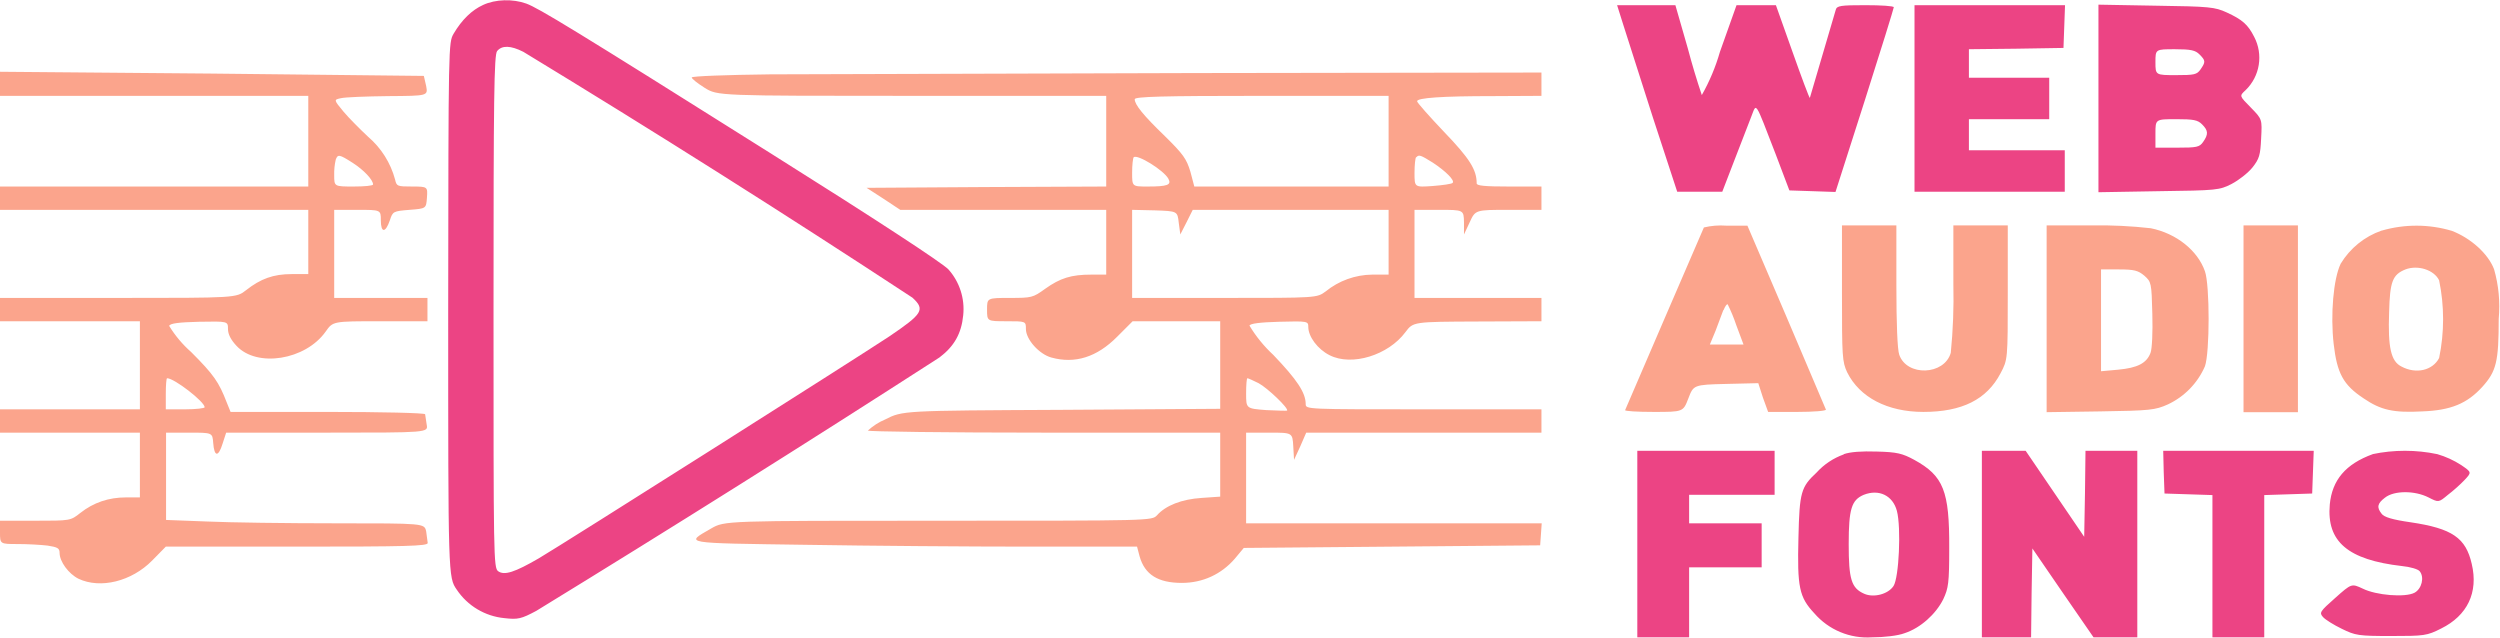
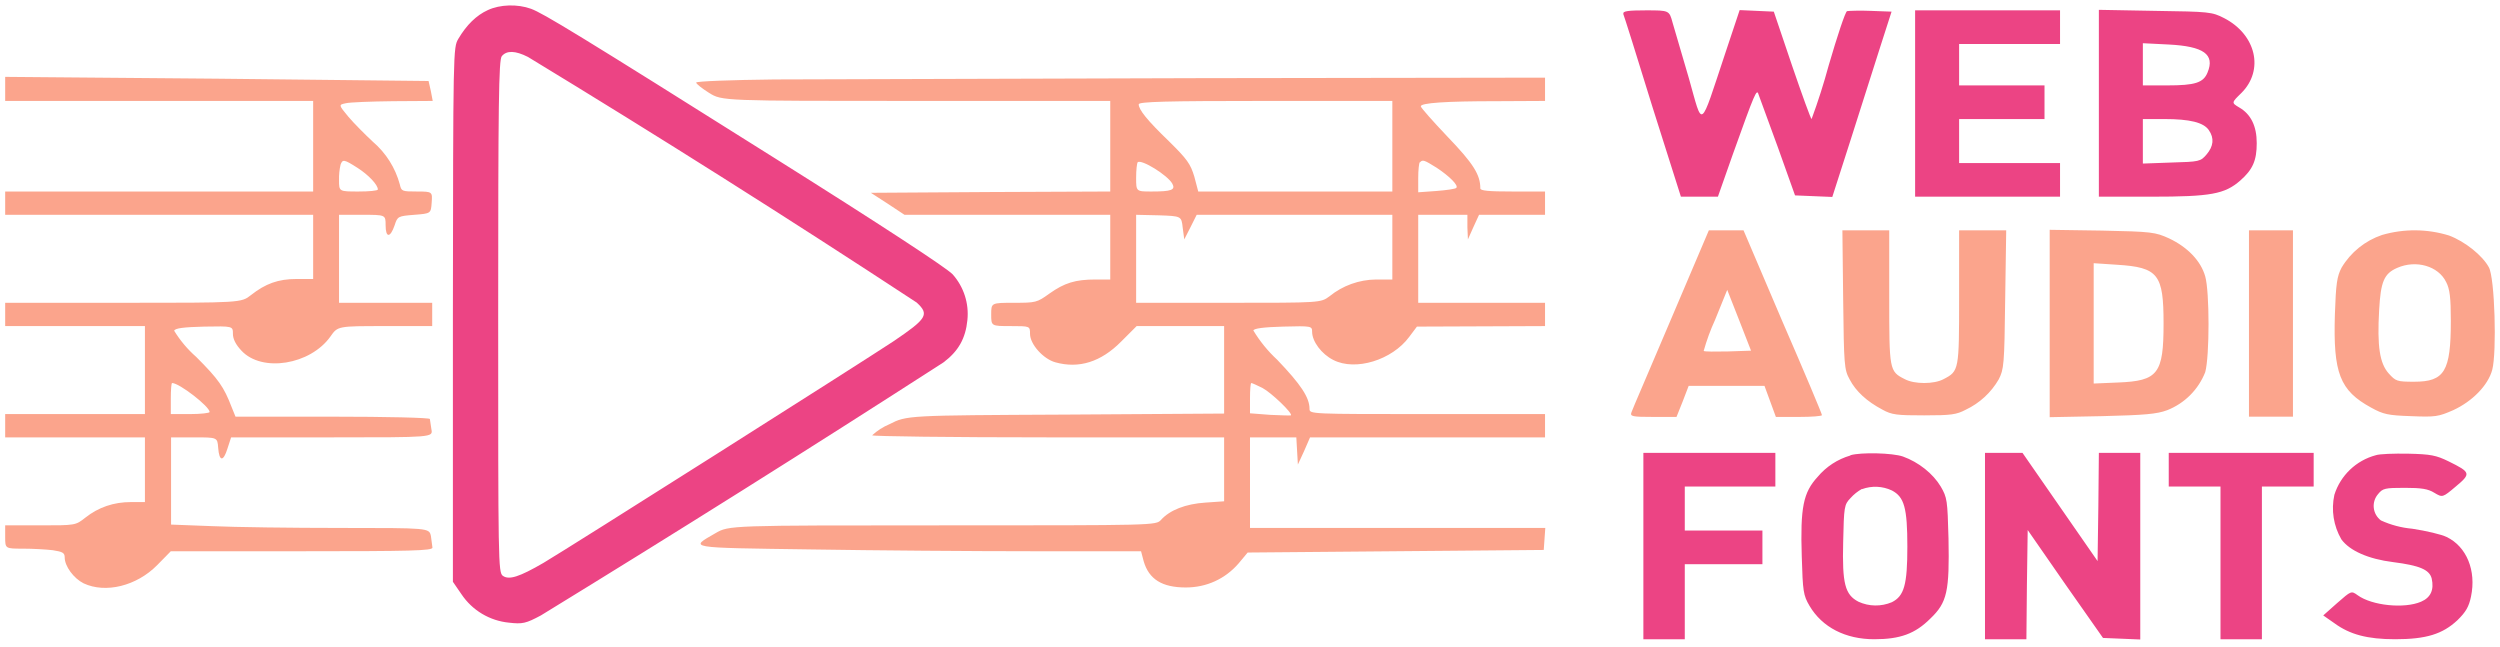
- <svg xmlns="http://www.w3.org/2000/svg" viewBox="0 0 965 246">
-   <path fill="#ec4484" fill-rule="evenodd" d="M186.5 1.9q-6.6 3-11.4 11.1c-2 3.5-2 3.7-2.1 106.6 0 103.2 0 103.2 3.3 108a25 25 0 0 0 18.4 11c5.2.6 6.5.3 12.3-2.8A8065 8065 0 0 0 362.6 138c5.7-4.3 8.5-9.2 9.2-16.3a23 23 0 0 0-5.7-17.7c-2.2-2.4-28-19.3-68.6-44.8C220.9 11 208 3.2 203.2 1.4c-5.2-1.9-12-1.7-16.7.5m440 7.4 11.5 36 9.4 28.7h17.4l4.7-12.2L676 45c2.1-5.3 1.2-6.7 9.4 14.5l5.3 14 9 .3 8.8.3 11.3-35.3C726 19.4 731 3.2 731 2.8c0-.5-5-.8-11-.8-9.5 0-11 .2-11.4 1.8l-10 34c-.2.1-3.2-7.9-6.7-17.8l-6.4-18h-15.2l-6.4 18a77 77 0 0 1-7 16.7 283 283 0 0 1-5.4-18L646.7 2h-22.5zM739 38v36h58V58h-37V46h31V30h-31V19l18.3-.2 18.2-.3.3-8.2.3-8.3H739zm71 0v36.2l23.3-.4c22.5-.3 23.4-.4 28.1-2.8 2.7-1.4 6.3-4.2 8-6.3 2.7-3.4 3.1-4.8 3.4-11.3.4-7.4.4-7.4-4-11.9s-4.5-4.4-2-6.7a17.4 17.4 0 0 0 3.3-20.6c-2.4-4.7-4.5-6.6-10.6-9.4-4.6-2.1-6.6-2.3-27.2-2.6L810 1.8zM191.9 19.7c-1.2 1.3-1.4 18.2-1.4 100.5 0 94.9 0 99 1.8 100.3 2.4 1.7 6.4.4 15.7-5 10.3-6.1 122.2-77 135.2-85.6 13-8.8 14-10.4 9-15A5081 5081 0 0 0 202 20q-7.3-3.7-10.1-.3M832 24c0 5 0 5 8 5 7 0 8-.2 9.4-2.2 2-2.9 2-3.4-.4-5.8-1.6-1.6-3.3-2-9.5-2-7.5 0-7.5 0-7.5 5m0 27.5V57h8.4c7.6 0 8.6-.2 10-2.2 2.1-3 2-4.4-.4-6.8-1.7-1.7-3.3-2-10-2-8 0-8 0-8 5.5M632 210v36h20v-27h28v-17h-28v-11h33v-17h-53zm79.7-34.6a26 26 0 0 0-10.5 7c-6 5.6-6.6 7.5-7 25.1-.5 19.2.3 23 6.1 29.2a27 27 0 0 0 22.3 9.3c4.7 0 10-.6 12.6-1.6 6.1-2 12-7.3 14.9-13.1 2-4.3 2.3-6.2 2.3-19.8.1-22-2.2-27.8-13.5-34-4.6-2.5-6.7-3-14.4-3.2q-9-.3-12.8 1M765 210v36h19l.2-17.1.3-17.2 11.8 17.2 11.8 17.1H825v-72h-20l-.2 16.6-.3 16.6-11.3-16.6-11.3-16.6H765zm70.2-27.7.3 8.2 9.3.3 9.2.3V246h20v-54.9l9.3-.3 9.2-.3.3-8.2.3-8.3H835zm80.7-7c-10.5 3.8-15.7 10-16.6 19.4-1.3 14.4 7 21.4 27.9 23.8 3.1.3 6.2 1.2 6.8 2 1.9 2.3.8 6.8-2 8.3-3.6 1.9-14.8 1-20-1.6-4.3-2-4.3-2-10.6 3.6-6 5.3-6.2 5.7-4.7 7.4.9 1 4.1 3 7.2 4.5 5.3 2.6 6.4 2.8 19.1 2.8s13.8-.1 19.3-2.9c10.1-5 14.4-13.9 11.8-24.9-2.3-10.1-7.5-13.7-23.6-16.1-7-1-10.3-2-11.2-3.3-2-2.5-1.6-4 1.3-6.2 3.5-2.8 11.5-2.8 16.8-.1 3.9 2 3.9 2 7.5-1 2-1.5 4.9-4.1 6.4-5.7 2.8-3 2.8-3-1.3-5.8a35 35 0 0 0-9.2-4.2 61 61 0 0 0-25 0M719.4 191c-4.7 2-5.8 5.4-5.8 19s1 17 6 19.2c3.6 1.6 9.2.2 11.3-3s3-22.5 1.3-29c-1.6-6-7-8.5-12.8-6.2" />
-   <path fill="#fba48c" fill-rule="evenodd" d="M0 32.3V37h119v35H0v9h119v24.8h-6.4c-7.1 0-12 1.8-17.6 6.2-3.8 3-3.8 3-49.4 3H0v9h54v34H0v9h54v25h-5.4q-10 0-17.6 6c-3.8 3-3.8 3-17.4 3H0v4.5c0 4.5 0 4.5 6.9 4.5 3.7 0 9 .3 11.5.6 3.8.6 4.6 1 4.6 2.8 0 3.4 3.5 8.1 7.3 10 8.5 4 20.5 1 28.4-7L64 211h50.6c42.2 0 50.5-.2 50.5-1.4l-.6-4.5c-.7-3.1-.7-3.1-34.8-3.1-18.7 0-41.2-.3-49.8-.7l-15.8-.6V167h9c8.9 0 8.9 0 9.2 4 .4 5.4 2 5.5 3.6.3l1.4-4.3h39c39 0 39 0 38.4-3.1l-.6-4c0-.5-16.8-.9-37.6-.9H89l-1.5-3.7c-3-7.8-5-10.7-13.7-19.4a44 44 0 0 1-8.5-10.1c.3-1 3.8-1.4 11.6-1.6C88 124 88 124 88 127q0 3 3.3 6.5c7.9 8.5 26.6 5.5 34.4-5.5 2.8-4 2.8-4 21-4H165v-9h-36V81h9c9 0 9 0 9 4 0 5 1.8 5 3.5 0 1.1-3.4 1.3-3.5 7.6-4 6.4-.5 6.4-.5 6.7-4.7s.3-4.3-5.7-4.3c-5.8 0-6-.1-6.6-2.7a33 33 0 0 0-10.4-16.5c-3-2.8-7.3-7.1-9.5-9.7-3.8-4.6-3.8-4.6-1-5.2 1.6-.4 9.8-.7 18.3-.8 15.3-.1 15.3-.1 14.6-3.9l-.9-3.9-81.9-.9L0 27.7zm297.3-3.6c-17 .2-30.3.7-30.3 1.2s2.3 2.3 5 4c5 3.1 5 3.1 80 3.1h75v35l-46.2.2-46.3.3 6.5 4.2 6.5 4.3H427v25h-5.7c-7.8 0-12 1.3-17.9 5.5-4.7 3.4-5.2 3.5-13.6 3.5-8.8 0-8.8 0-8.8 4.5s0 4.5 7.5 4.5 7.5 0 7.5 3c0 4 5.1 9.7 9.8 11q13.7 3.8 25.4-8l6-6H471v33.8l-61.3.4c-61.3.3-61.3.3-68 3.7a23 23 0 0 0-6.7 4.3c0 .4 30.6.8 68 .8h68v24.7l-7.2.5c-7.7.5-13.8 2.9-17.2 6.7-2 2.1-2 2.1-84.4 2.1s-82.5 0-87.7 3c-10.2 5.9-11.7 5.6 36.8 6.3 24.3.4 63 .7 86 .7h41.6l1 3.8c2 7 7.1 10.2 16.3 10.2 8 0 15.2-3.3 20.4-9.3l3.5-4.2 57.2-.5 57.2-.5.3-4.2.3-4.3H481v-35h9c8.9 0 8.9 0 9.2 5.3l.3 5.2 2.4-5.2 2.3-5.3H595v-9h-45.5c-45 0-45.5 0-45.5-2 0-4.4-3.3-9.4-12.5-19a52 52 0 0 1-9.2-11.3q.3-1.2 11.5-1.5c11-.3 11.2-.2 11.2 2 0 3.7 3.6 8.6 8.2 10.9 8.6 4.4 22.7 0 29.3-8.9 3-4 3-4 27.8-4.1l24.7-.1v-9h-49V81h9.5c9.5 0 9.5 0 9.6 4.8v4.7l2.2-4.7c2.2-4.8 2.2-4.8 15-4.8H595v-9h-12.5c-9.3 0-12.5-.3-12.5-1.2 0-5.3-2.7-9.6-12.6-19.9-5.7-6-10.4-11.3-10.4-11.8q-.2-2 29.3-2L595 37v-9l-133.7.2zM438 38.3c0 2.1 3.3 6.2 11.7 14.3 7 6.9 8.3 8.7 9.8 13.7L461 72h75V37h-49c-38.5 0-49 .3-49 1.3M129.6 61.6a24 24 0 0 0-.6 6c0 4.4 0 4.4 7.5 4.4 4.1 0 7.5-.3 7.5-.8 0-1.8-3.6-5.6-7.8-8.3-5.3-3.4-5.8-3.4-6.6-1.3m308-.9c-.3.4-.6 3-.6 6 0 5.3 0 5.3 6 5.3 7.6 0 9.3-.6 8-3-1.8-3.3-12-9.6-13.4-8.3m109 0c-.3.3-.6 3-.6 6.1 0 5.5 0 5.5 7 5 3.9-.3 7.4-.8 7.7-1.2 1-.9-2.6-4.5-7.6-7.8-4.8-3-5.4-3.2-6.4-2.1M437 98v17h35.7c35.6 0 35.6 0 39-2.5a29 29 0 0 1 18-6.5h6.3V81h-75.6l-2.4 4.8-2.4 4.7-.6-4.5c-.5-4.5-.5-4.5-9.2-4.8L437 81zm220.7-10.2L642.5 123l-15.2 35.3c-.2.4 4.7.7 11 .7 11.4 0 11.4 0 13.4-5.2s2-5.3 14.5-5.6l12.5-.3 1.8 5.6 2 5.5h11.3c6.2 0 11.2-.4 11-.9l-15.3-36-15-35h-8.2a28 28 0 0 0-8.6.7m53.3 25.4c0 24.5.1 26.4 2 30.5 4.8 9.7 15.6 15.3 29.4 15.3 15 0 24.5-4.8 29.8-14.9 2.8-5.3 2.8-5.3 2.8-31.2V87h-21v22.8a215 215 0 0 1-1 26.4c-2.5 8.7-17 9.2-19.9.7-.7-2-1.1-12-1.1-26.5V87h-21zm79 9.9v36l20.8-.3c19.1-.3 21.1-.5 26-2.7a29 29 0 0 0 14.3-14.7c1.9-5.3 1.9-31.4 0-36.7-2.8-8-11-14.6-20.9-16.6a178 178 0 0 0-22.7-1.1H790zm76 0v36h21V87h-21zM919.3 89a30 30 0 0 0-15.8 12.8c-2.8 5.8-4 19.7-2.7 31s3.7 15.8 11.6 21c6.6 4.5 11.5 5.6 22.6 5 11-.4 17.3-3 23.2-9.5 5.4-6 6.3-9.7 6.3-26.2a52 52 0 0 0-1.8-19.2c-2.3-6-9-12-16.3-14.8a48 48 0 0 0-27-.1m9.1 15c-5 2-6 4.7-6.3 16.5-.5 13.7.7 19 4.8 21 5.6 3 12 1.5 14.5-3.3a74 74 0 0 0 0-30c-2-4.1-8.3-6-13-4.2M811 123.6v19.7l6.6-.6c7.5-.7 11-2.5 12.5-6.5.6-1.5.9-8.1.7-15-.3-12.1-.4-12.4-3.1-14.8-2.4-2-3.9-2.4-9.8-2.4H811zm-145.8-3.9-3 8-2.2 5.3h13l-2.8-7.5a63 63 0 0 0-3.3-8c-.3-.3-1 .7-1.6 2.2M64 152v6h7.5c4.1 0 7.5-.4 7.5-.8 0-2.1-11.7-11.2-14.5-11.2-.3 0-.5 2.7-.5 6m417-.1c0 5.8 0 5.8 7.8 6.4 4.2.2 7.8.3 8 .2.8-.8-7.6-8.8-11-10.6-2-1-4-1.9-4.3-1.9s-.5 2.6-.5 5.9" />
+ <svg xmlns="http://www.w3.org/2000/svg" viewBox="0 0 966 250">
+   <path fill="#ec4484" fill-rule="evenodd" d="M188.5 3.9q-6.6 3-11.4 11.1c-2 3.5-2 3.7-2.1 106.6v103.2l3.3 4.8a25 25 0 0 0 18.4 11c5.2.6 6.5.3 12.3-2.8A8065 8065 0 0 0 364.6 140c5.7-4.3 8.5-9.2 9.2-16.3a23 23 0 0 0-5.7-17.7c-2.2-2.4-28-19.3-68.6-44.8C222.9 13 210 5.2 205.2 3.4c-5.2-1.9-12-1.7-16.7.5m438.7 1.4c.3.6 5.4 16.8 11.3 36l11 34.7h14.3l5.7-16.2c8.6-24 9.3-25.7 10-23.3L687 57l6.6 18.5 7.2.3 7.2.3 7-21.8 11.4-35.8 4.5-14-8-.3c-4.5-.2-8.6 0-9.2.1-.7.3-3.8 9.7-7.1 21A245 245 0 0 1 700 46c-.3 0-3.7-9.4-7.6-20.8l-7-20.7-6.6-.3-6.6-.3-5.6 16.8c-10 30-8.5 29-14 9.6l-6.3-21.5C645 4 645 4 636 4c-6.9 0-9 .3-8.7 1.3M740 40v36h56V63h-39V46h33V33h-33V17h39V4h-56zm71-.1V76h20.3c23 0 28.3-1 34.3-6.2 4.9-4.3 6.4-7.8 6.4-14.5q0-9.9-6.8-13.8c-3-1.8-3-1.8.9-5.6 8.8-8.8 5.7-22.5-6.7-28.9-4.7-2.4-5.7-2.5-26.6-2.8L811 3.8zm17-15V33h9.5c10.6 0 13.9-1 15.5-5 2.9-7-1.5-10.1-15-10.8l-10-.5zm-634.1-3.2c-1.2 1.3-1.4 18.2-1.4 100.5 0 94.9 0 99 1.8 100.3 2.4 1.7 6.4.4 15.7-5 10.3-6.1 122.2-77 135.2-85.6 13-8.8 14-10.4 9-15A5081 5081 0 0 0 204 22q-7.3-3.7-10.1-.3m634.1 33v8.5l11.1-.4c10.7-.3 11.2-.4 13.5-3.1q4.1-4.8.9-9.4c-2-3-7.4-4.3-17.2-4.3H828zM635 211v36h16v-29h30v-13h-30v-17h35v-13h-51zm80-35a26 26 0 0 0-12.7 8.3c-5.5 6-6.7 11.7-6.1 30.7.4 13.6.6 15 3 19.1 4.9 8.3 13.9 12.9 25 12.9 10 0 15.8-2.1 21.7-8 6.5-6.2 7.4-10.5 7-31-.4-14.7-.5-15.7-3-20-3-5-8.5-9.4-14.6-11.6-4-1.4-16.2-1.7-20.3-.5m52 35.1v36h16l.2-21.1.3-21.1 14.5 20.9 14.6 20.8 7.2.3 7.2.3V175h-16l-.2 20.9-.3 20.9-14.5-20.9-14.5-20.9H767zm71-29.5v6.5h20v59h16v-59h20v-13h-56zm80-5.6a23 23 0 0 0-16 15.3 24 24 0 0 0 2.7 17.2c3.2 4.4 10.4 7.6 20 8.8 10.2 1.3 14 2.9 14.9 6.3q1.5 6.6-4.1 9c-6.5 2.8-19 1.5-24.5-2.5-2.5-1.8-2.5-1.7-7.9 3l-5.4 4.8 4.3 3c6 4.4 12.8 6.2 23.5 6.2 12 0 18.3-2 24-7.3 3.3-3.2 4.5-5.3 5.3-9.2 2.1-10-1.7-19.3-9.4-23-2-1-8-2.4-13.3-3.2a37 37 0 0 1-12.1-3.2 7 7 0 0 1-1.1-10.2c1.8-2.2 2.6-2.4 10.3-2.4 6.4 0 9 .4 11.4 1.9 3.2 1.9 3.2 1.9 8.3-2.4 6-5 5.8-5.5-2.7-9.7-4.9-2.4-7-2.8-15.7-3-5.5-.1-11.1.1-12.5.6m-198.5 13a17 17 0 0 0-4.5 3.6c-2.4 2.5-2.5 3.3-2.8 17-.4 16 .7 20.3 5.9 23a16 16 0 0 0 12.9.2c4.8-2.4 6-6.8 6-21.5 0-15-1.2-19.2-6-21.7a15 15 0 0 0-11.5-.5" />
+   <path fill="#fba48c" fill-rule="evenodd" d="M2 34.3V39h119v35H2v9h119v24.8h-6.4c-7.1 0-12 1.8-17.6 6.2-3.8 3-3.8 3-49.4 3H2v9h54v34H2v9h54v25h-5.4q-10 0-17.6 6c-3.8 3-3.8 3-17.4 3H2v4.5c0 4.5 0 4.5 6.9 4.5 3.7 0 9 .3 11.5.6 3.8.6 4.6 1 4.6 2.8 0 3.4 3.5 8.1 7.3 10 8.5 4 20.5 1 28.4-7L66 213h50.6c42.2 0 50.5-.2 50.5-1.4l-.6-4.5c-.7-3.1-.7-3.1-34.8-3.1-18.7 0-41.2-.3-49.8-.7l-15.8-.6V169h9c8.9 0 8.9 0 9.2 4 .4 5.4 2 5.5 3.6.3l1.4-4.3h39c39 0 39 0 38.4-3.1l-.6-4c0-.5-16.8-.9-37.6-.9H91l-1.5-3.7c-3-7.8-5-10.7-13.7-19.4a44 44 0 0 1-8.5-10.1c.3-1 3.8-1.4 11.6-1.6C90 126 90 126 90 129q0 3 3.3 6.5c7.9 8.5 26.6 5.5 34.4-5.5 2.8-4 2.8-4 21-4H167v-9h-36V83h9c9 0 9 0 9 4 0 5 1.8 5 3.5 0 1.1-3.4 1.3-3.5 7.6-4 6.4-.5 6.4-.5 6.7-4.7s.3-4.3-5.7-4.3c-5.8 0-6-.1-6.6-2.7a33 33 0 0 0-10.4-16.5c-3-2.8-7.3-7.1-9.5-9.7-3.8-4.6-3.8-4.6-1-5.2 1.6-.4 9.8-.7 18.3-.8l15.3-.1-.7-3.7-.9-4-81.9-.9L2 29.7zm297.3-3.6c-17 .2-30.3.7-30.3 1.2s2.3 2.3 5 4c5 3.1 5 3.1 80 3.1h75v35l-46.2.2-46.3.3 6.5 4.2 6.5 4.3H429v25h-5.7c-7.8 0-12 1.3-17.9 5.5-4.7 3.4-5.2 3.5-13.6 3.5-8.8 0-8.8 0-8.8 4.5s0 4.5 7.5 4.5 7.5 0 7.5 3c0 4 5.1 9.7 9.8 11q13.7 3.8 25.4-8l6-6H473v33.8l-61.3.4c-61.3.3-61.3.3-68 3.7a23 23 0 0 0-6.7 4.3c0 .4 30.6.8 68 .8h68v24.7l-7.2.5c-7.7.5-13.8 2.9-17.2 6.7-2 2.1-2 2.1-84.4 2.1s-82.5 0-87.7 3c-10.2 5.9-11.7 5.6 36.8 6.3 24.3.4 63 .7 86 .7h41.6l1 3.8c2 7 7.1 10.2 16.3 10.2 8 0 15.2-3.3 20.4-9.3l3.5-4.2 57.2-.5 57.2-.5.3-4.2.3-4.3H483v-35h17.9l.3 5.3.3 5.2 2.4-5.2 2.3-5.3H597v-9h-45.5c-45 0-45.5 0-45.5-2 0-4.4-3.3-9.4-12.5-19a52 52 0 0 1-9.2-11.3q.3-1.2 11.5-1.5c11-.3 11.2-.2 11.2 2 0 3.7 3.6 8.6 8.2 10.9 8.6 4.4 22.7 0 29.3-8.9l3-4 24.8-.1 24.7-.1v-9h-49V83h19v4.8l.2 4.7 2.1-4.7 2.2-4.8H597v-9h-12.5c-9.3 0-12.5-.3-12.5-1.2 0-5.3-2.7-9.6-12.6-19.9-5.7-6-10.4-11.3-10.4-11.8q-.2-2 29.3-2L597 39v-9l-133.7.2zM440 40.3c0 2.1 3.3 6.2 11.7 14.3 7 6.9 8.3 8.7 9.8 13.7L463 74h75V39h-49c-38.5 0-49 .3-49 1.3M131.6 63.6a24 24 0 0 0-.6 6c0 4.4 0 4.4 7.5 4.4 4.1 0 7.5-.3 7.5-.8 0-1.8-3.6-5.6-7.8-8.3-5.3-3.4-5.8-3.4-6.6-1.3m308-.9c-.3.4-.6 3-.6 6 0 5.3 0 5.3 6 5.3 7.6 0 9.3-.6 8-3-1.8-3.3-12-9.6-13.4-8.3m109 0c-.3.3-.6 3-.6 6.1v5.5l7-.5c3.9-.3 7.4-.8 7.7-1.2 1-.9-2.6-4.5-7.6-7.8-4.8-3-5.4-3.2-6.4-2.1M439 100v17h35.7c35.6 0 35.6 0 39-2.5a29 29 0 0 1 18-6.5h6.3V83h-75.6l-2.4 4.8-2.4 4.7-.6-4.5c-.5-4.5-.5-4.5-9.2-4.8L439 83zm206.7 23.3c-8 18.9-15 35-15.3 36-.6 1.6.2 1.8 8.4 1.8h9l2.4-6 2.3-6h29.3l2.2 6 2.2 6h9c4.8 0 8.8-.3 8.8-.7 0-.5-6.8-16.7-15.2-36L673.7 89h-13.4zm66.5-7.5c.3 25.3.4 27 2.5 30.8q3.6 6.9 12.7 11.7c3.6 2 5.6 2.2 16.1 2.2s12.5-.3 16.1-2.2a29 29 0 0 0 12.7-11.7c2-3.9 2.2-5.6 2.5-30.8l.4-26.8H757v25.8c0 28.2 0 28.6-6 31.7-3.7 2-11.3 2-15 0-6-3-6-3.5-6-31.7V89h-18.1zM792 125v36.2l20.3-.4c16.4-.4 21.1-.8 25.1-2.3a26 26 0 0 0 14.7-14.7c1.7-6.1 1.7-31.1 0-37-1.7-6-6.8-11.3-14-14.7-5.3-2.4-6.6-2.6-25.9-3l-20.2-.3zm77 0v36h17V89h-17zm51.4-34.2a29 29 0 0 0-15.6 12.6c-1.8 3.4-2.2 6.3-2.6 18.1-.7 22.7 1.9 29.4 14 36 4.7 2.6 6.5 3 15.4 3.3 9.4.4 10.6.2 16.3-2.3 7.4-3.4 13.5-9.6 15.1-15.6 1.8-6.8 1-35.5-1.3-39.6-2.4-4.5-9.2-10-15.4-12.3a45 45 0 0 0-25.9-.2M809 125v23.2l9.4-.4c15.5-.6 17.6-3.4 17.6-22.8 0-19-2-21.7-18-22.7l-9-.6zm117.3-21.5c-5.1 2.2-6.4 5.3-7 16.3-.8 14 .2 20.6 3.7 24.5 2.7 3 3.2 3.2 9.8 3.2 11.8 0 14.2-4 14.2-23.5 0-9-.4-12.3-1.8-15-3-6.2-11.6-8.7-18.9-5.5m-263.6 20.1a82 82 0 0 0-4.4 12c.3.3 4.5.3 9.3.2l9-.3-4.6-11.8-4.6-11.7zM66 154v6h7.5c4.1 0 7.5-.4 7.5-.8 0-2.1-11.7-11.2-14.5-11.2-.3 0-.5 2.7-.5 6m417-.1v5.8l7.8.6c4.2.2 7.8.3 8 .2.8-.8-7.6-8.8-11-10.6-2-1-4-1.9-4.3-1.9s-.5 2.6-.5 5.9" />
</svg>
